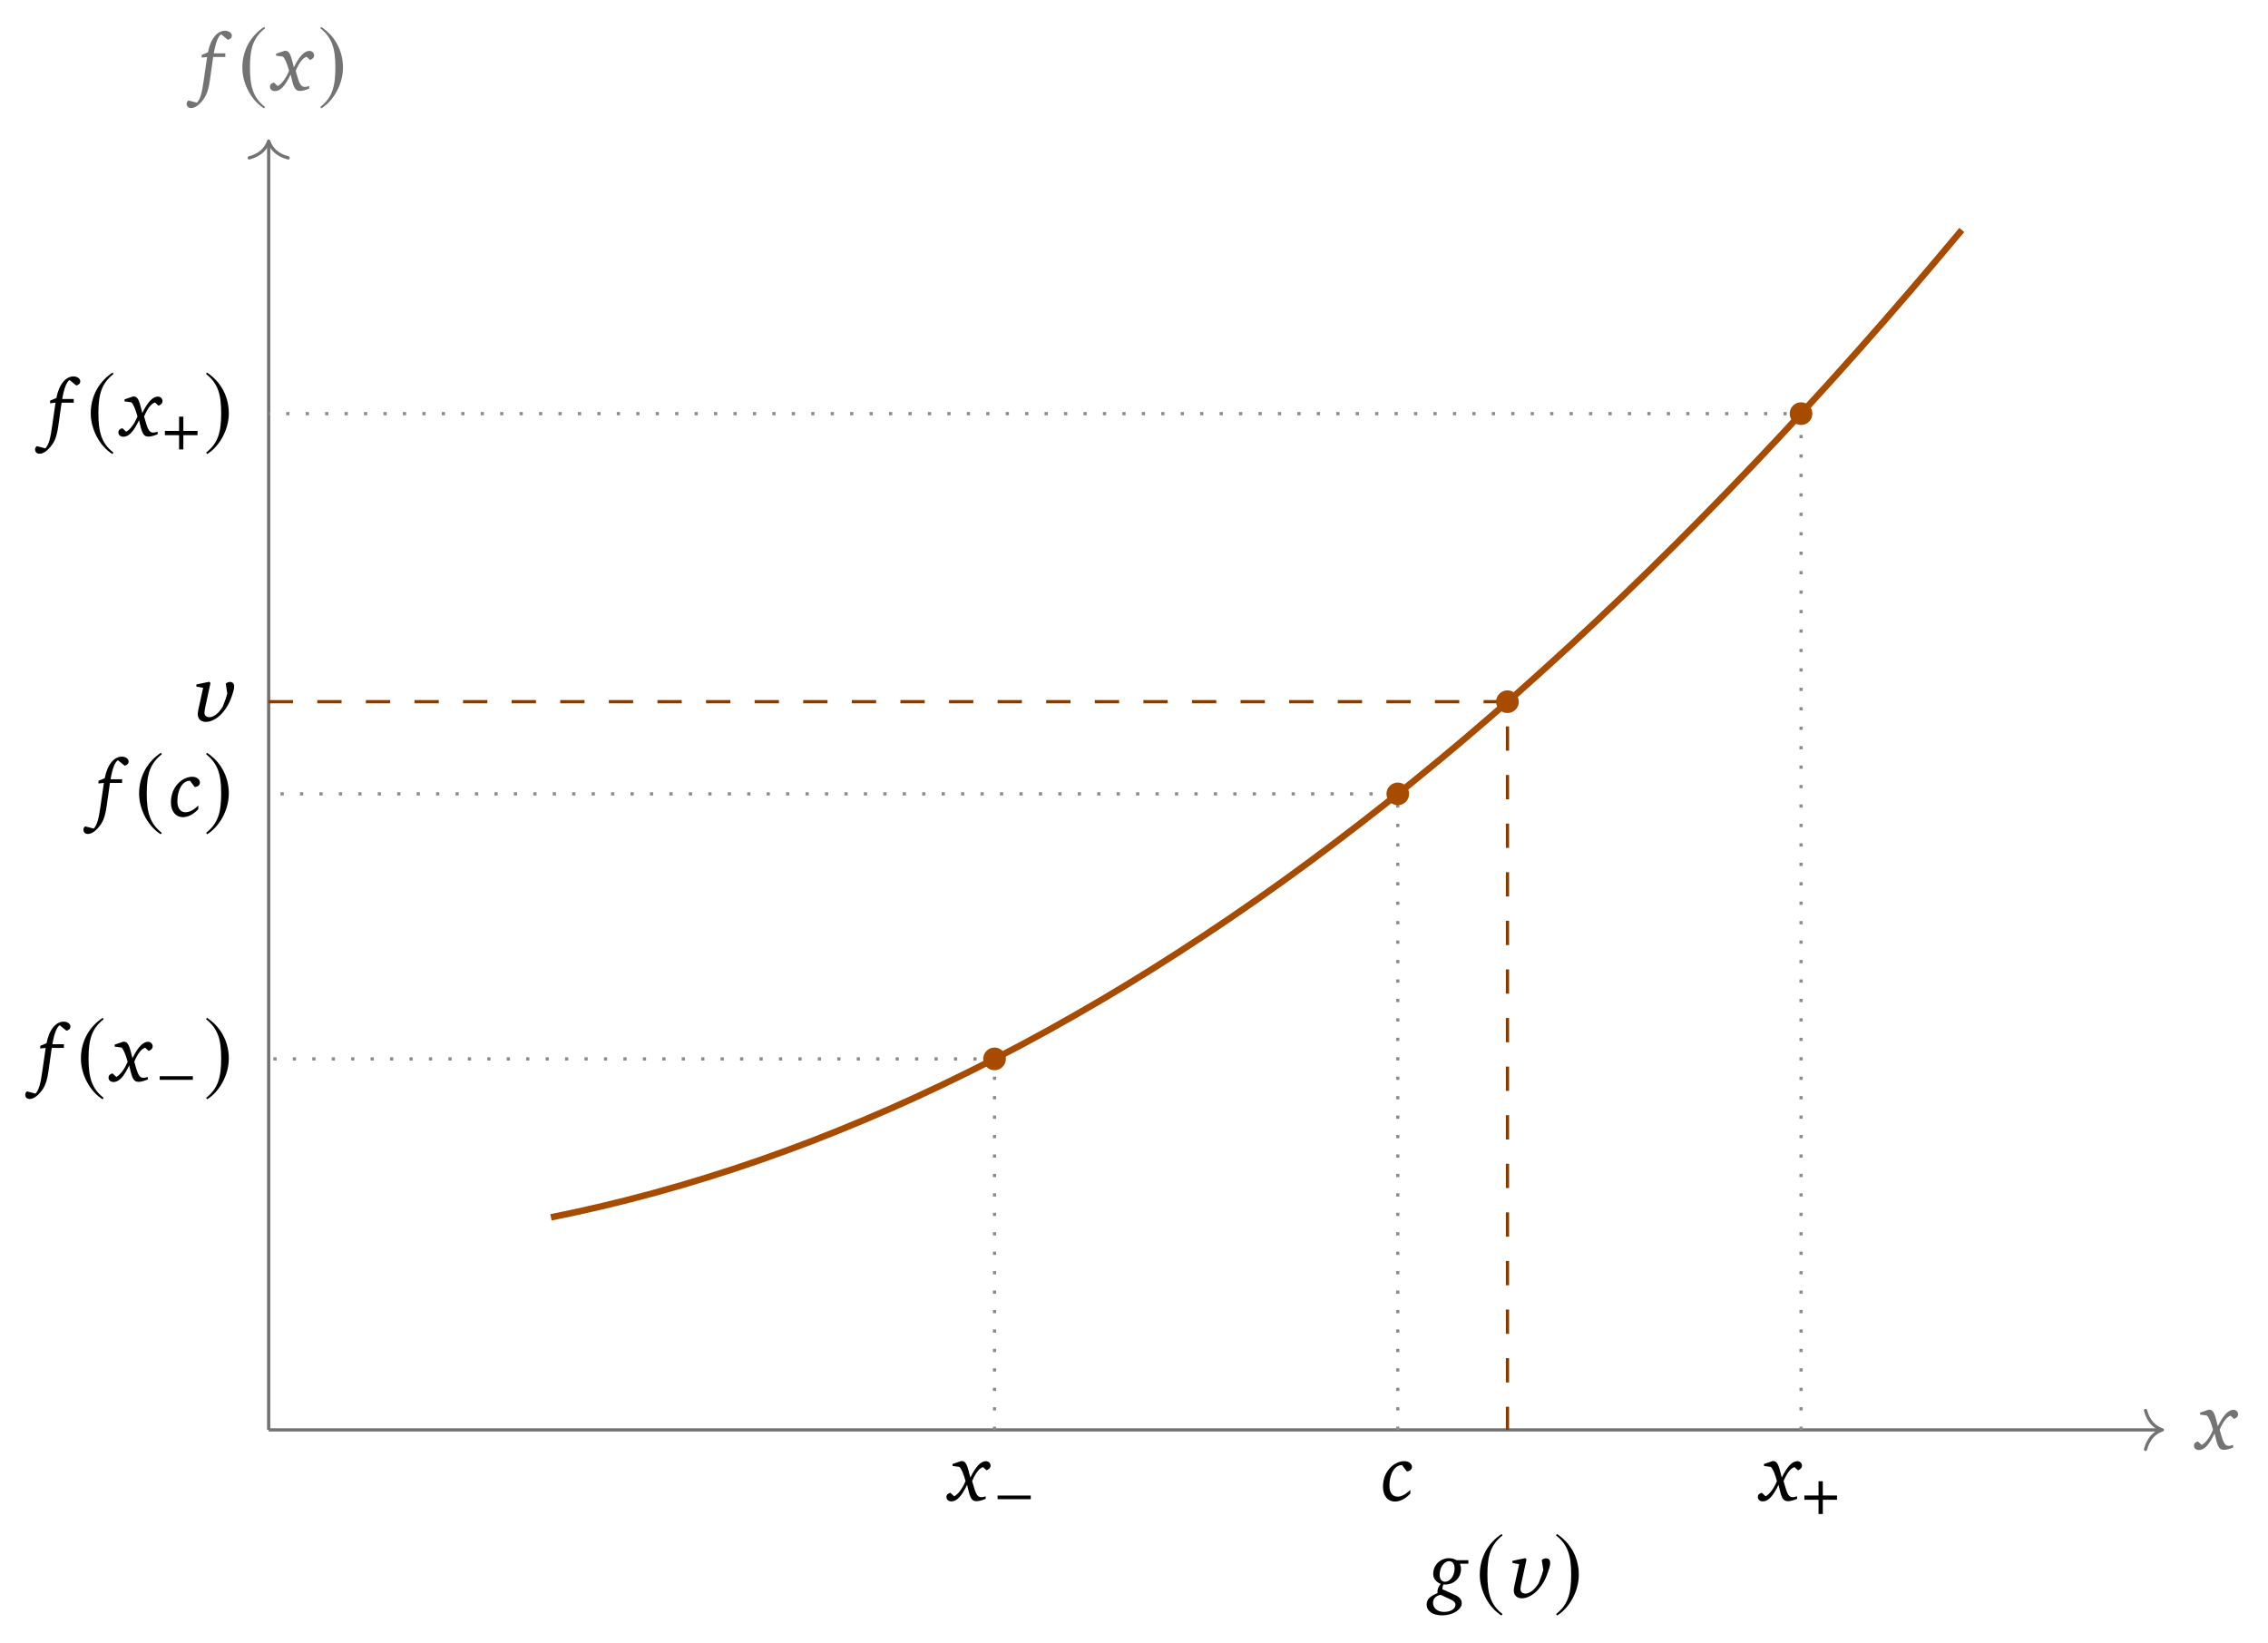
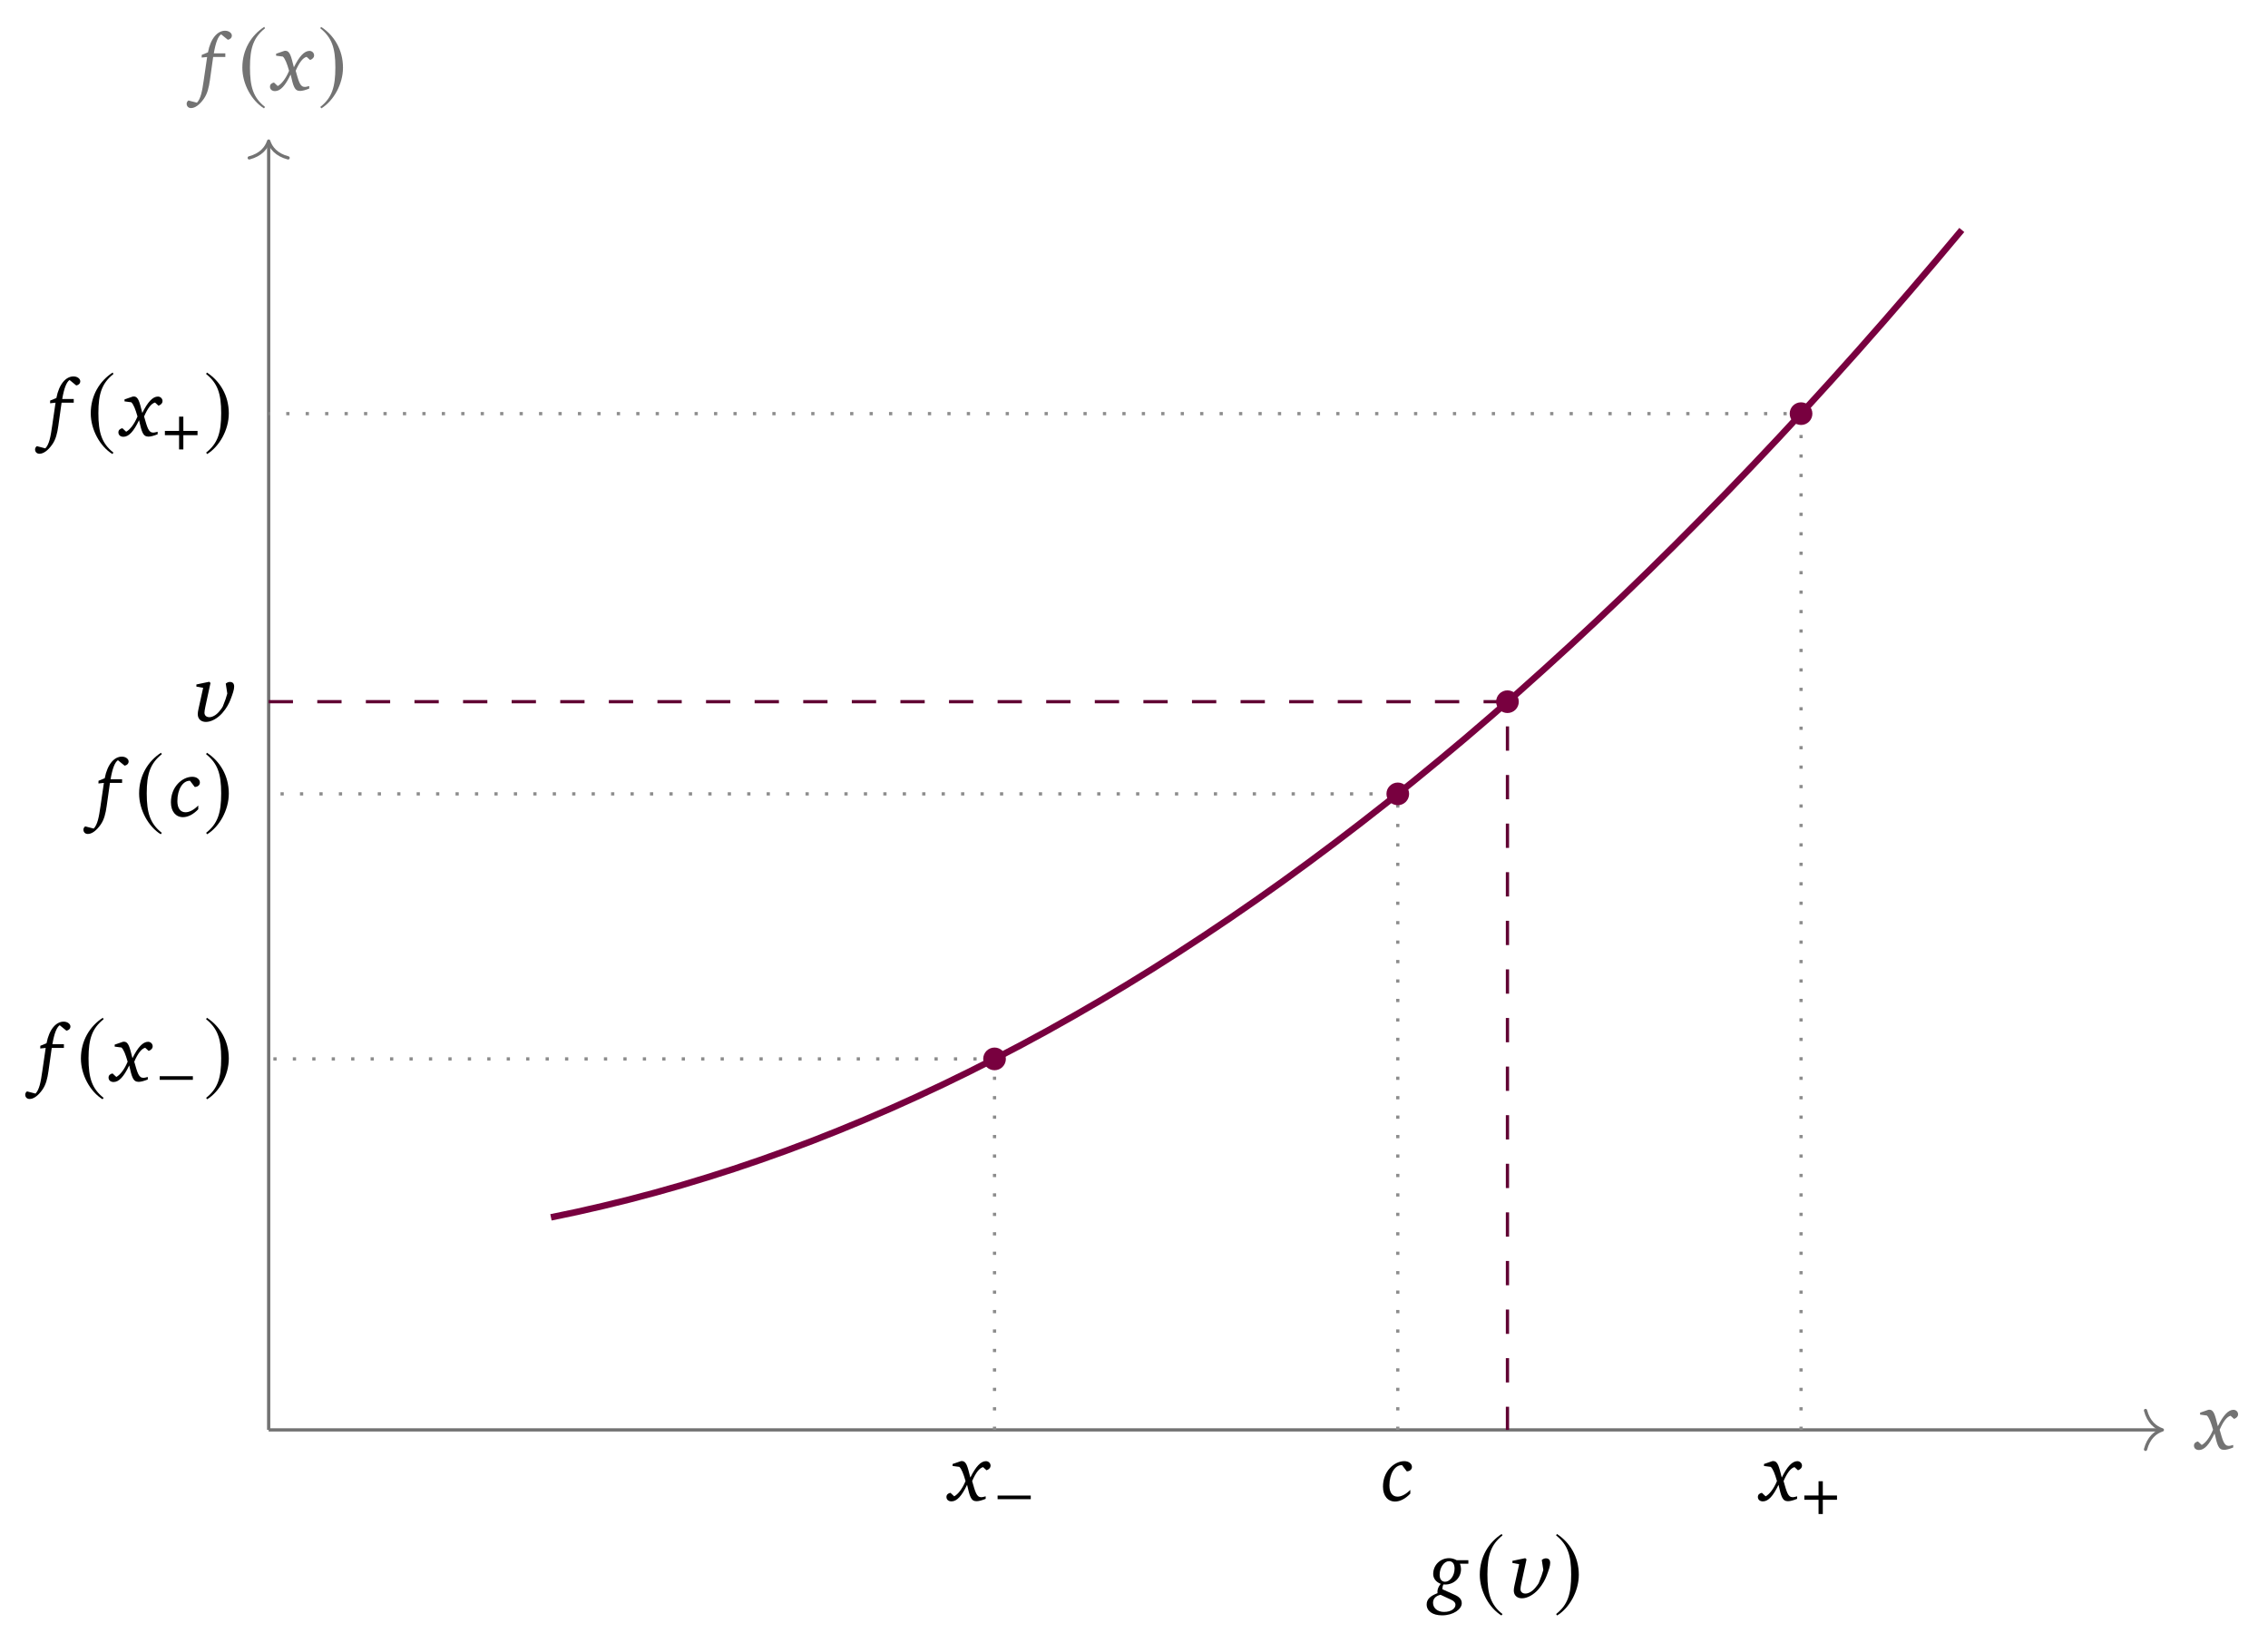
<svg xmlns="http://www.w3.org/2000/svg" version="1.1" width="279pt" height="202pt" viewBox="0 -202 279 202">
  <g id="page1">
    <g transform="scale(1 -1)">
      <path d="M33.051 26.106H265.805" stroke="#737373" fill="none" stroke-width=".399" />
      <path d="M263.934 28.496C264.313 27.063 265.156 26.387 266.004 26.106C265.156 25.828 264.313 25.148 263.934 23.715" stroke="#737373" fill="none" stroke-width=".399" stroke-linecap="round" stroke-linejoin="round" />
      <path d="M271.658 28.578L270.645 28.227V27.986L271.478 27.875C271.749 27.624 271.98 27.042 272.241 26.129C271.829 25.136 271.297 24.494 270.846 24.253L270.384 24.684C270.073 24.624 269.892 24.443 269.892 24.172C269.892 23.852 270.133 23.631 270.515 23.631C271.177 23.631 271.779 24.303 272.431 25.668C272.762 24.243 272.893 23.651 273.595 23.651C273.866 23.651 274.247 23.751 274.719 23.942V24.253C274.478 24.182 274.297 24.142 274.187 24.142C273.585 24.142 273.445 24.775 273.053 26.129C273.495 27.153 273.936 27.725 274.398 27.845L274.829 27.454C275.151 27.584 275.321 27.775 275.321 28.016C275.321 28.327 275.07 28.578 274.749 28.578C274.117 28.578 273.495 27.905 272.832 26.561C272.481 27.925 272.361 28.588 271.769 28.588C271.729 28.588 271.699 28.578 271.658 28.578Z" fill="#737373" />
      <path d="M33.051 26.106V184.449" stroke="#737373" fill="none" stroke-width=".399" stroke-miterlimit="10" />
      <path d="M30.66 182.578C32.094 182.957 32.773 183.801 33.051 184.648C33.328 183.801 34.008 182.957 35.441 182.578" stroke="#737373" fill="none" stroke-width=".399" stroke-miterlimit="10" stroke-linecap="round" stroke-linejoin="round" />
      <g fill="#737373">
        <path d="M28.029 197.106C28.34 197.166 28.521 197.367 28.521 197.627C28.521 197.928 28.17 198.219 27.688 198.219C26.755 198.219 25.912 197.286 25.581 195.56L24.818 195.249L24.808 194.918L25.48 194.988L25.059 192.108C24.868 190.774 24.698 189.861 24.226 189.369L23.183 189.64C23.042 189.539 22.962 189.399 22.962 189.238C22.962 188.917 23.183 188.707 23.504 188.707C23.985 188.707 24.537 189.088 25.069 189.841C25.51 190.462 25.691 191.215 25.822 192.138L26.223 194.988H27.718V195.44H26.303C26.524 196.744 26.825 197.527 27.206 197.778L28.029 197.106Z" />
        <path d="M32.506 198.696C30.924 197.67 29.812 195.903 29.812 193.677C29.812 191.648 30.968 189.598 32.473 188.671L32.604 188.845C31.164 189.98 30.75 191.299 30.75 193.71C30.75 196.132 31.197 197.387 32.604 198.521L32.506 198.696Z" />
        <path d="M34.978 195.741L33.965 195.39V195.149L34.798 195.038C35.069 194.787 35.3 194.206 35.561 193.292C35.149 192.299 34.617 191.657 34.166 191.416L33.704 191.847C33.393 191.787 33.212 191.607 33.212 191.336C33.212 191.015 33.453 190.794 33.835 190.794C34.497 190.794 35.099 191.466 35.751 192.831C36.082 191.406 36.213 190.814 36.915 190.814C37.186 190.814 37.567 190.914 38.039 191.105V191.416C37.798 191.346 37.617 191.306 37.507 191.306C36.905 191.306 36.765 191.938 36.373 193.292C36.815 194.316 37.256 194.888 37.718 195.008L38.149 194.617C38.471 194.747 38.641 194.938 38.641 195.179C38.641 195.49 38.39 195.741 38.069 195.741C37.437 195.741 36.815 195.068 36.152 193.724C35.801 195.088 35.681 195.751 35.089 195.751C35.049 195.751 35.019 195.741 34.978 195.741Z" />
        <path d="M39.499 198.696L39.4 198.521C40.807 197.387 41.255 196.132 41.255 193.71C41.255 191.299 40.84 189.98 39.4 188.845L39.531 188.671C41.037 189.598 42.193 191.648 42.193 193.677C42.193 195.903 41.08 197.67 39.499 198.696Z" />
      </g>
      <g fill="none" stroke-miterlimit="10">
-         <path d="M67.777 52.254L70.992 52.926L74.203 53.66L77.418 54.449L80.633 55.301L83.848 56.211L87.059 57.184L90.273 58.211L93.488 59.301L96.703 60.449L99.918 61.656L103.129 62.926L106.344 64.254L109.559 65.637L112.773 67.086L115.984 68.59L119.199 70.156L122.414 71.781L125.629 73.465L128.844 75.207L132.055 77.012L135.27 78.871L138.484 80.793L141.699 82.773L144.91 84.816L148.125 86.918L151.34 89.078L154.555 91.297L157.77 93.574L160.98 95.914L164.195 98.312L167.41 100.77L170.625 103.285L173.836 105.863L177.051 108.5L180.266 111.191L183.48 113.949L186.695 116.762L189.906 119.637L193.121 122.57L196.336 125.562L199.551 128.613L202.762 131.727L205.977 134.898L209.191 138.129L212.406 141.418L215.621 144.77L218.832 148.176L222.047 151.648L225.262 155.176L228.477 158.762L231.688 162.41L234.902 166.117L238.117 169.883L241.332 173.711" stroke="#a64b00" stroke-width=".797" />
+         <path d="M67.777 52.254L70.992 52.926L74.203 53.66L77.418 54.449L80.633 55.301L83.848 56.211L87.059 57.184L90.273 58.211L93.488 59.301L96.703 60.449L99.918 61.656L103.129 62.926L106.344 64.254L109.559 65.637L112.773 67.086L115.984 68.59L119.199 70.156L122.414 71.781L125.629 73.465L128.844 75.207L132.055 77.012L135.27 78.871L138.484 80.793L141.699 82.773L144.91 84.816L148.125 86.918L151.34 89.078L154.555 91.297L157.77 93.574L160.98 95.914L164.195 98.312L167.41 100.77L170.625 103.285L173.836 105.863L177.051 108.5L180.266 111.191L183.48 113.949L186.695 116.762L189.906 119.637L193.121 122.57L196.336 125.562L199.551 128.613L202.762 131.727L205.977 134.898L209.191 138.129L212.406 141.418L215.621 144.77L218.832 148.176L222.047 151.648L225.262 155.176L228.477 158.762L231.688 162.41L234.902 166.117L238.117 169.883L241.332 173.711" stroke="#78003f" stroke-width=".797" />
        <path d="M122.344 26.106V71.742H33.051M171.949 26.106V104.344H33.051M221.559 26.106V151.117H33.051" stroke="#8c8c8c" stroke-width=".399" stroke-dasharray=".399 1.993" />
-         <path d="M33.051 115.684H185.441V26.106" stroke="#853c00" stroke-width=".399" stroke-dasharray="2.989 2.989" />
+         <path d="M33.051 115.684H185.441V26.106" stroke="#600032" stroke-width=".399" stroke-dasharray="2.989 2.989" />
      </g>
-       <path d="M123.738 71.742C123.738 72.516 123.113 73.141 122.344 73.141C121.574 73.141 120.949 72.516 120.949 71.742C120.949 70.973 121.574 70.348 122.344 70.348C123.113 70.348 123.738 70.973 123.738 71.742ZM173.344 104.344C173.344 105.113 172.719 105.738 171.949 105.738C171.18 105.738 170.555 105.113 170.555 104.344S171.18 102.949 171.949 102.949C172.719 102.949 173.344 103.574 173.344 104.344ZM222.953 151.117C222.953 151.887 222.328 152.512 221.559 152.512C220.785 152.512 220.16 151.887 220.16 151.117C220.16 150.344 220.785 149.723 221.559 149.723C222.328 149.723 222.953 150.344 222.953 151.117ZM186.836 115.684C186.836 116.453 186.215 117.078 185.441 117.078C184.672 117.078 184.047 116.453 184.047 115.684C184.047 114.91 184.672 114.289 185.441 114.289C186.215 114.289 186.836 114.91 186.836 115.684Z" fill="#a64b00" />
+       <path d="M123.738 71.742C123.738 72.516 123.113 73.141 122.344 73.141C121.574 73.141 120.949 72.516 120.949 71.742C120.949 70.973 121.574 70.348 122.344 70.348C123.113 70.348 123.738 70.973 123.738 71.742ZM173.344 104.344C173.344 105.113 172.719 105.738 171.949 105.738C171.18 105.738 170.555 105.113 170.555 104.344S171.18 102.949 171.949 102.949C172.719 102.949 173.344 103.574 173.344 104.344ZM222.953 151.117C222.953 151.887 222.328 152.512 221.559 152.512C220.785 152.512 220.16 151.887 220.16 151.117C220.16 150.344 220.785 149.723 221.559 149.723C222.328 149.723 222.953 150.344 222.953 151.117ZM186.836 115.684C186.836 116.453 186.215 117.078 185.441 117.078C184.672 117.078 184.047 116.453 184.047 115.684C184.047 114.91 184.672 114.289 185.441 114.289C186.215 114.289 186.836 114.91 186.836 115.684Z" fill="#78003f" />
      <path d="M118.194 22.261L117.181 21.91V21.669L118.014 21.558C118.285 21.307 118.516 20.726 118.777 19.812C118.365 18.819 117.833 18.177 117.382 17.936L116.92 18.367C116.609 18.307 116.428 18.127 116.428 17.856C116.428 17.535 116.669 17.314 117.051 17.314C117.713 17.314 118.315 17.986 118.967 19.351C119.298 17.926 119.429 17.334 120.131 17.334C120.402 17.334 120.783 17.434 121.255 17.625V17.936C121.014 17.866 120.833 17.826 120.723 17.826C120.121 17.826 119.981 18.458 119.589 19.812C120.031 20.836 120.472 21.408 120.934 21.528L121.365 21.137C121.687 21.267 121.857 21.458 121.857 21.699C121.857 22.01 121.606 22.261 121.285 22.261C120.653 22.261 120.031 21.588 119.368 20.244C119.017 21.608 118.897 22.271 118.305 22.271C118.265 22.271 118.235 22.261 118.194 22.261Z" />
      <path d="M126.8 17.583V18.029H122.72V17.583H126.8Z" />
      <path d="M173.058 21.007C173.439 21.017 173.69 21.247 173.69 21.558C173.69 21.94 173.309 22.261 172.757 22.261C172.134 22.261 171.472 21.95 170.96 21.388C170.429 20.806 170.128 20.013 170.128 19.12C170.128 17.986 170.729 17.294 171.613 17.294C172.205 17.294 172.867 17.615 173.489 18.267V18.729C172.947 18.177 172.385 17.896 171.924 17.896C171.302 17.896 170.92 18.387 170.92 19.261C170.92 20.756 171.613 21.769 172.425 21.769H172.476L173.058 21.007Z" />
      <path d="M218.012 22.261L216.999 21.91V21.669L217.832 21.558C218.103 21.307 218.334 20.726 218.595 19.812C218.183 18.819 217.651 18.177 217.2 17.936L216.738 18.367C216.427 18.307 216.246 18.127 216.246 17.856C216.246 17.535 216.487 17.314 216.869 17.314C217.531 17.314 218.133 17.986 218.785 19.351C219.116 17.926 219.247 17.334 219.949 17.334C220.22 17.334 220.601 17.434 221.073 17.625V17.936C220.832 17.866 220.651 17.826 220.541 17.826C219.939 17.826 219.799 18.458 219.407 19.812C219.849 20.836 220.29 21.408 220.752 21.528L221.183 21.137C221.505 21.267 221.675 21.458 221.675 21.699C221.675 22.01 221.424 22.261 221.103 22.261C220.471 22.261 219.849 21.588 219.186 20.244C218.835 21.608 218.715 22.271 218.123 22.271C218.083 22.271 218.053 22.261 218.012 22.261Z" />
      <path d="M223.709 18.037H221.964V17.511H223.709V15.758H224.235V17.511H225.98V18.037H224.235V19.79H223.709V18.037Z" />
      <path d="M179.196 10.078C178.885 10.238 178.584 10.328 178.262 10.328C177.169 10.328 176.306 9.476 176.306 8.382C176.306 7.85 176.627 7.408 177.229 7.168C176.958 6.827 176.827 6.526 176.827 6.194C176.827 6.134 176.827 6.084 176.837 6.024C175.934 5.673 175.503 5.271 175.503 4.629C175.503 3.826 176.226 3.294 177.399 3.294C178.784 3.294 179.818 4.047 179.818 4.789C179.818 5.221 179.557 5.542 179.035 5.783L177.44 6.505V6.566C177.44 6.756 177.48 6.927 177.57 7.098C177.701 7.088 177.781 7.088 177.801 7.088C178.834 7.088 179.727 7.88 179.727 8.984C179.727 9.195 179.687 9.415 179.597 9.646H180.631V10.078H179.196ZM178.935 9.044C178.935 8.131 178.343 7.428 177.771 7.428C177.359 7.428 177.098 7.73 177.098 8.272C177.098 9.215 177.67 9.957 178.252 9.957C178.684 9.957 178.935 9.636 178.935 9.044ZM177.209 5.823L178.483 5.231C178.865 5.06 179.045 4.85 179.045 4.589C179.045 4.137 178.513 3.716 177.64 3.716C176.837 3.716 176.286 4.188 176.286 4.83C176.286 5.341 176.607 5.683 177.209 5.823Z" />
      <path d="M184.732 13.303C183.15 12.278 182.038 10.511 182.038 8.285C182.038 6.256 183.194 4.206 184.699 3.278L184.83 3.453C183.39 4.588 182.976 5.907 182.976 8.318C182.976 10.74 183.423 11.994 184.83 13.129L184.732 13.303Z" />
      <path d="M189.302 7.298C189.211 7.108 189.001 6.847 188.85 6.666C188.469 6.214 188.007 5.973 187.656 5.973C187.295 5.973 187.044 6.174 187.044 6.526C187.044 6.676 187.084 6.927 187.154 7.268L187.787 10.188L187.626 10.328L186.051 9.998V9.737L186.883 9.586L186.301 6.947C186.251 6.716 186.221 6.515 186.221 6.345C186.221 5.753 186.623 5.392 187.224 5.392C187.907 5.392 188.669 5.843 189.232 6.475C189.783 7.098 190.084 7.71 190.245 8.131C190.516 8.833 190.697 9.365 190.697 9.737C190.697 10.118 190.516 10.308 190.165 10.308C189.994 10.308 189.833 10.238 189.663 10.108L189.853 8.884C189.823 8.793 189.753 8.563 189.643 8.191C189.562 7.96 189.362 7.428 189.302 7.298Z" />
      <path d="M191.524 13.303L191.425 13.129C192.832 11.994 193.28 10.74 193.28 8.318C193.28 5.907 192.865 4.588 191.425 3.453L191.556 3.278C193.062 4.206 194.218 6.256 194.218 8.285C194.218 10.511 193.105 12.278 191.524 13.303Z" />
      <path d="M8.171 75.213C8.482 75.273 8.663 75.473 8.663 75.734C8.663 76.035 8.312 76.326 7.83 76.326C6.897 76.326 6.054 75.393 5.723 73.667L4.96 73.356L4.95 73.025L5.622 73.095L5.201 70.215C5.01 68.881 4.84 67.968 4.368 67.476L3.325 67.747C3.184 67.646 3.104 67.506 3.104 67.345C3.104 67.024 3.325 66.813 3.646 66.813C4.127 66.813 4.679 67.195 5.211 67.948C5.652 68.569 5.833 69.322 5.964 70.245L6.365 73.095H7.86V73.547H6.445C6.666 74.851 6.967 75.634 7.348 75.885L8.171 75.213Z" />
      <path d="M12.648 76.803C11.066 75.777 9.954 74.01 9.954 71.784C9.954 69.755 11.11 67.705 12.615 66.778L12.746 66.952C11.306 68.087 10.892 69.406 10.892 71.817C10.892 74.239 11.339 75.493 12.746 76.628L12.648 76.803Z" />
      <path d="M15.12 73.848L14.107 73.497V73.256L14.94 73.145C15.211 72.894 15.442 72.313 15.703 71.399C15.291 70.406 14.759 69.764 14.308 69.523L13.846 69.954C13.535 69.894 13.354 69.713 13.354 69.443C13.354 69.122 13.595 68.901 13.977 68.901C14.639 68.901 15.241 69.573 15.893 70.938C16.224 69.513 16.355 68.921 17.057 68.921C17.328 68.921 17.709 69.021 18.181 69.212V69.523C17.94 69.453 17.759 69.413 17.649 69.413C17.047 69.413 16.907 70.045 16.515 71.399C16.957 72.423 17.398 72.995 17.86 73.115L18.291 72.724C18.613 72.854 18.783 73.045 18.783 73.286C18.783 73.597 18.532 73.848 18.211 73.848C17.579 73.848 16.957 73.175 16.294 71.831C15.943 73.195 15.823 73.858 15.231 73.858C15.191 73.858 15.161 73.848 15.12 73.848Z" />
      <path d="M23.726 69.169V69.615H19.646V69.169H23.726Z" />
      <path d="M25.453 76.803L25.354 76.628C26.761 75.493 27.209 74.239 27.209 71.817C27.209 69.406 26.794 68.087 25.354 66.952L25.485 66.778C26.991 67.705 28.147 69.755 28.147 71.784C28.147 74.01 27.034 75.777 25.453 76.803Z" />
      <path d="M15.33 107.812C15.641 107.872 15.822 108.073 15.822 108.333C15.822 108.634 15.471 108.925 14.989 108.925C14.056 108.925 13.213 107.992 12.882 106.266L12.119 105.955L12.109 105.624L12.781 105.694L12.36 102.814C12.169 101.48 11.999 100.567 11.527 100.075L10.484 100.346C10.343 100.245 10.263 100.105 10.263 99.944C10.263 99.623 10.484 99.413 10.805 99.413C11.286 99.413 11.838 99.794 12.37 100.547C12.811 101.168 12.992 101.921 13.123 102.844L13.524 105.694H15.019V106.146H13.604C13.825 107.45 14.126 108.233 14.507 108.484L15.33 107.812Z" />
      <path d="M19.807 109.402C18.225 108.376 17.113 106.609 17.113 104.383C17.113 102.354 18.269 100.304 19.774 99.377L19.905 99.551C18.465 100.686 18.051 102.005 18.051 104.416C18.051 106.838 18.498 108.093 19.905 109.227L19.807 109.402Z" />
      <path d="M23.957 105.193C24.338 105.203 24.589 105.433 24.589 105.744C24.589 106.126 24.208 106.447 23.656 106.447C23.033 106.447 22.371 106.136 21.859 105.574C21.328 104.992 21.027 104.199 21.027 103.306C21.027 102.172 21.628 101.48 22.512 101.48C23.104 101.48 23.766 101.801 24.388 102.453V102.915C23.846 102.363 23.284 102.082 22.823 102.082C22.201 102.082 21.819 102.573 21.819 103.447C21.819 104.942 22.512 105.955 23.324 105.955H23.375L23.957 105.193Z" />
      <path d="M25.453 109.402L25.354 109.227C26.761 108.093 27.209 106.838 27.209 104.416C27.209 102.005 26.794 100.686 25.354 99.551L25.485 99.377C26.991 100.304 28.147 102.354 28.147 104.383C28.147 106.609 27.034 108.376 25.453 109.402Z" />
      <path d="M27.41 115.102C27.319 114.912 27.109 114.651 26.958 114.47C26.577 114.018 26.115 113.778 25.764 113.778C25.403 113.778 25.152 113.978 25.152 114.33C25.152 114.48 25.192 114.731 25.262 115.072L25.895 117.992L25.734 118.133L24.159 117.802V117.541L24.991 117.39L24.409 114.751C24.359 114.52 24.329 114.319 24.329 114.149C24.329 113.557 24.731 113.196 25.332 113.196C26.015 113.196 26.777 113.647 27.34 114.279C27.891 114.902 28.192 115.514 28.353 115.935C28.624 116.638 28.805 117.169 28.805 117.541C28.805 117.922 28.624 118.113 28.273 118.113C28.102 118.113 27.941 118.042 27.771 117.912L27.961 116.688C27.931 116.598 27.861 116.367 27.751 115.995C27.671 115.764 27.47 115.233 27.41 115.102Z" />
      <path d="M9.382 154.583C9.693 154.643 9.874 154.844 9.874 155.104C9.874 155.405 9.523 155.696 9.041 155.696C8.108 155.696 7.265 154.763 6.934 153.037L6.171 152.726L6.161 152.395L6.833 152.465L6.412 149.585C6.221 148.251 6.051 147.338 5.579 146.846L4.536 147.117C4.395 147.016 4.315 146.876 4.315 146.715C4.315 146.394 4.536 146.184 4.857 146.184C5.338 146.184 5.89 146.565 6.422 147.318C6.863 147.939 7.044 148.692 7.175 149.615L7.576 152.465H9.071V152.917H7.656C7.877 154.221 8.178 155.004 8.559 155.255L9.382 154.583Z" />
      <path d="M13.859 156.173C12.277 155.147 11.165 153.38 11.165 151.154C11.165 149.125 12.321 147.075 13.826 146.148L13.957 146.322C12.517 147.457 12.103 148.776 12.103 151.187C12.103 153.609 12.55 154.864 13.957 155.998L13.859 156.173Z" />
      <path d="M16.331 153.218L15.318 152.867V152.626L16.151 152.515C16.422 152.264 16.653 151.683 16.914 150.769C16.502 149.776 15.97 149.134 15.519 148.893L15.057 149.324C14.746 149.264 14.565 149.084 14.565 148.813C14.565 148.492 14.806 148.271 15.188 148.271C15.85 148.271 16.452 148.943 17.104 150.308C17.435 148.883 17.566 148.291 18.268 148.291C18.539 148.291 18.92 148.391 19.392 148.582V148.893C19.151 148.823 18.97 148.783 18.86 148.783C18.258 148.783 18.118 149.415 17.726 150.769C18.168 151.793 18.609 152.365 19.071 152.485L19.502 152.094C19.824 152.224 19.994 152.415 19.994 152.656C19.994 152.967 19.743 153.218 19.422 153.218C18.79 153.218 18.168 152.545 17.505 151.201C17.154 152.565 17.034 153.228 16.442 153.228C16.402 153.228 16.372 153.218 16.331 153.218Z" />
      <path d="M22.029 148.994H20.284V148.468H22.029V146.715H22.555V148.468H24.3V148.994H22.555V150.747H22.029V148.994Z" />
      <path d="M25.453 156.173L25.354 155.998C26.761 154.864 27.209 153.609 27.209 151.187C27.209 148.776 26.794 147.457 25.354 146.322L25.485 146.148C26.991 147.075 28.147 149.125 28.147 151.154C28.147 153.38 27.034 155.147 25.453 156.173Z" />
    </g>
  </g>
</svg>
